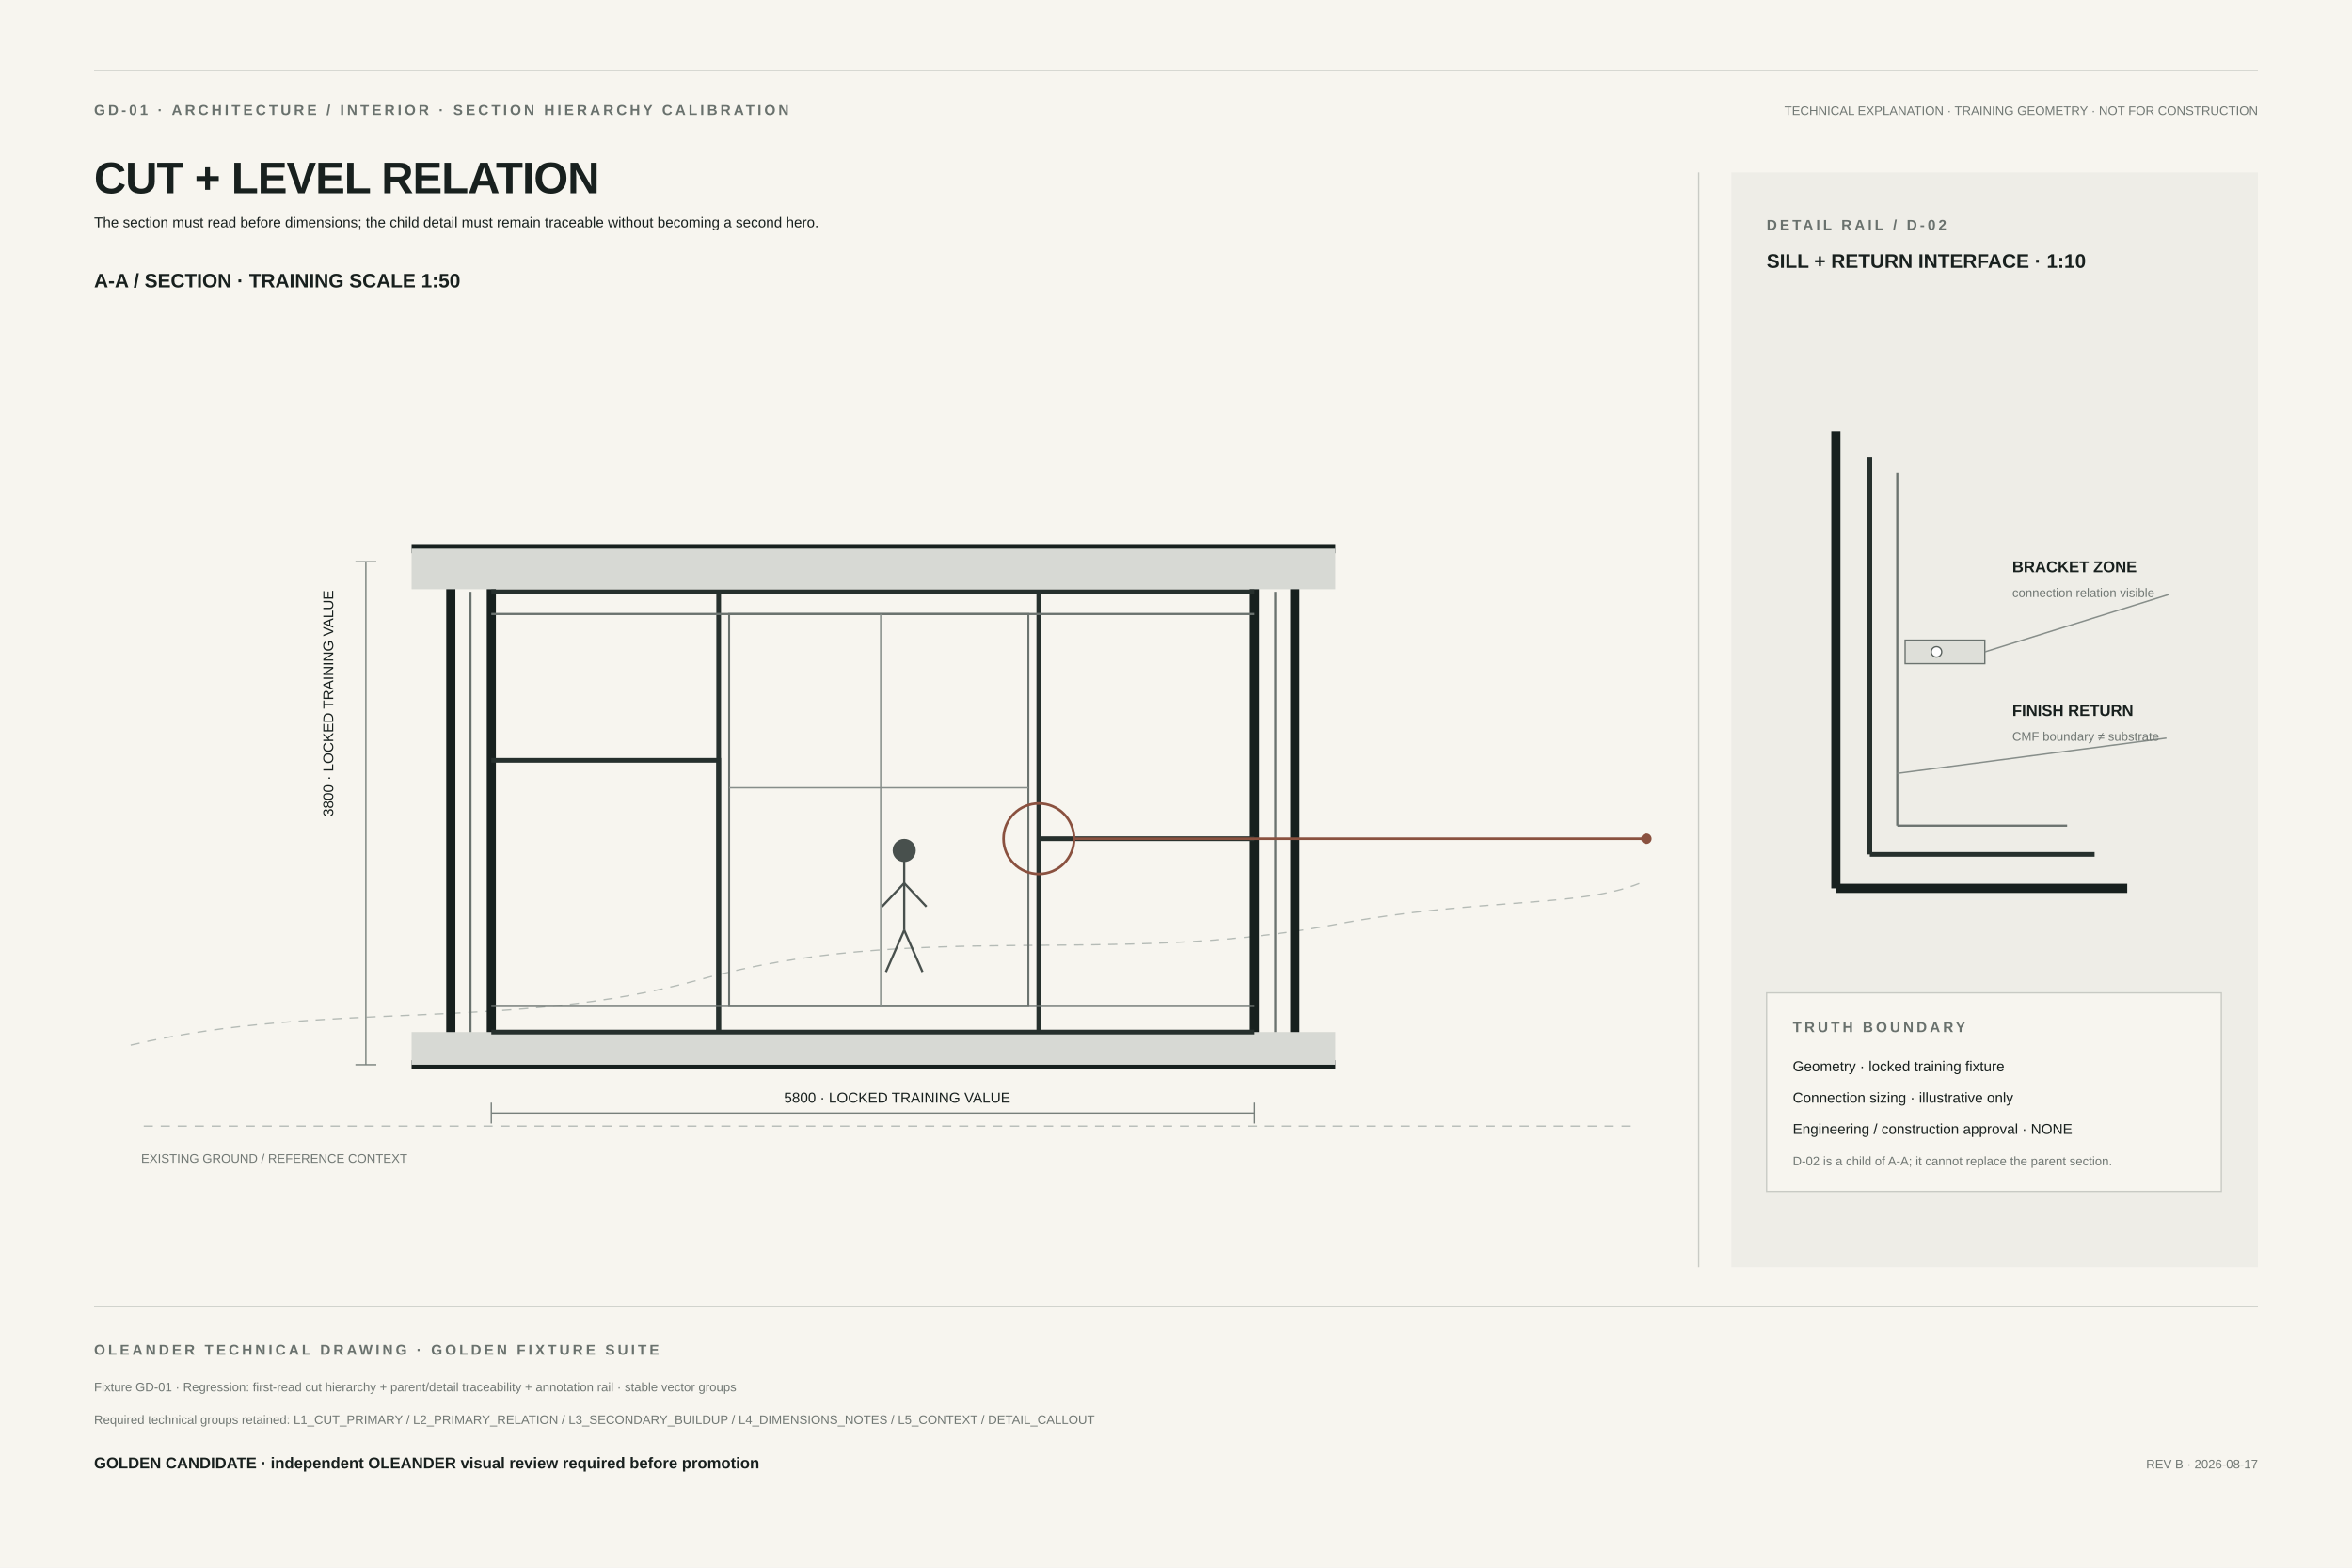
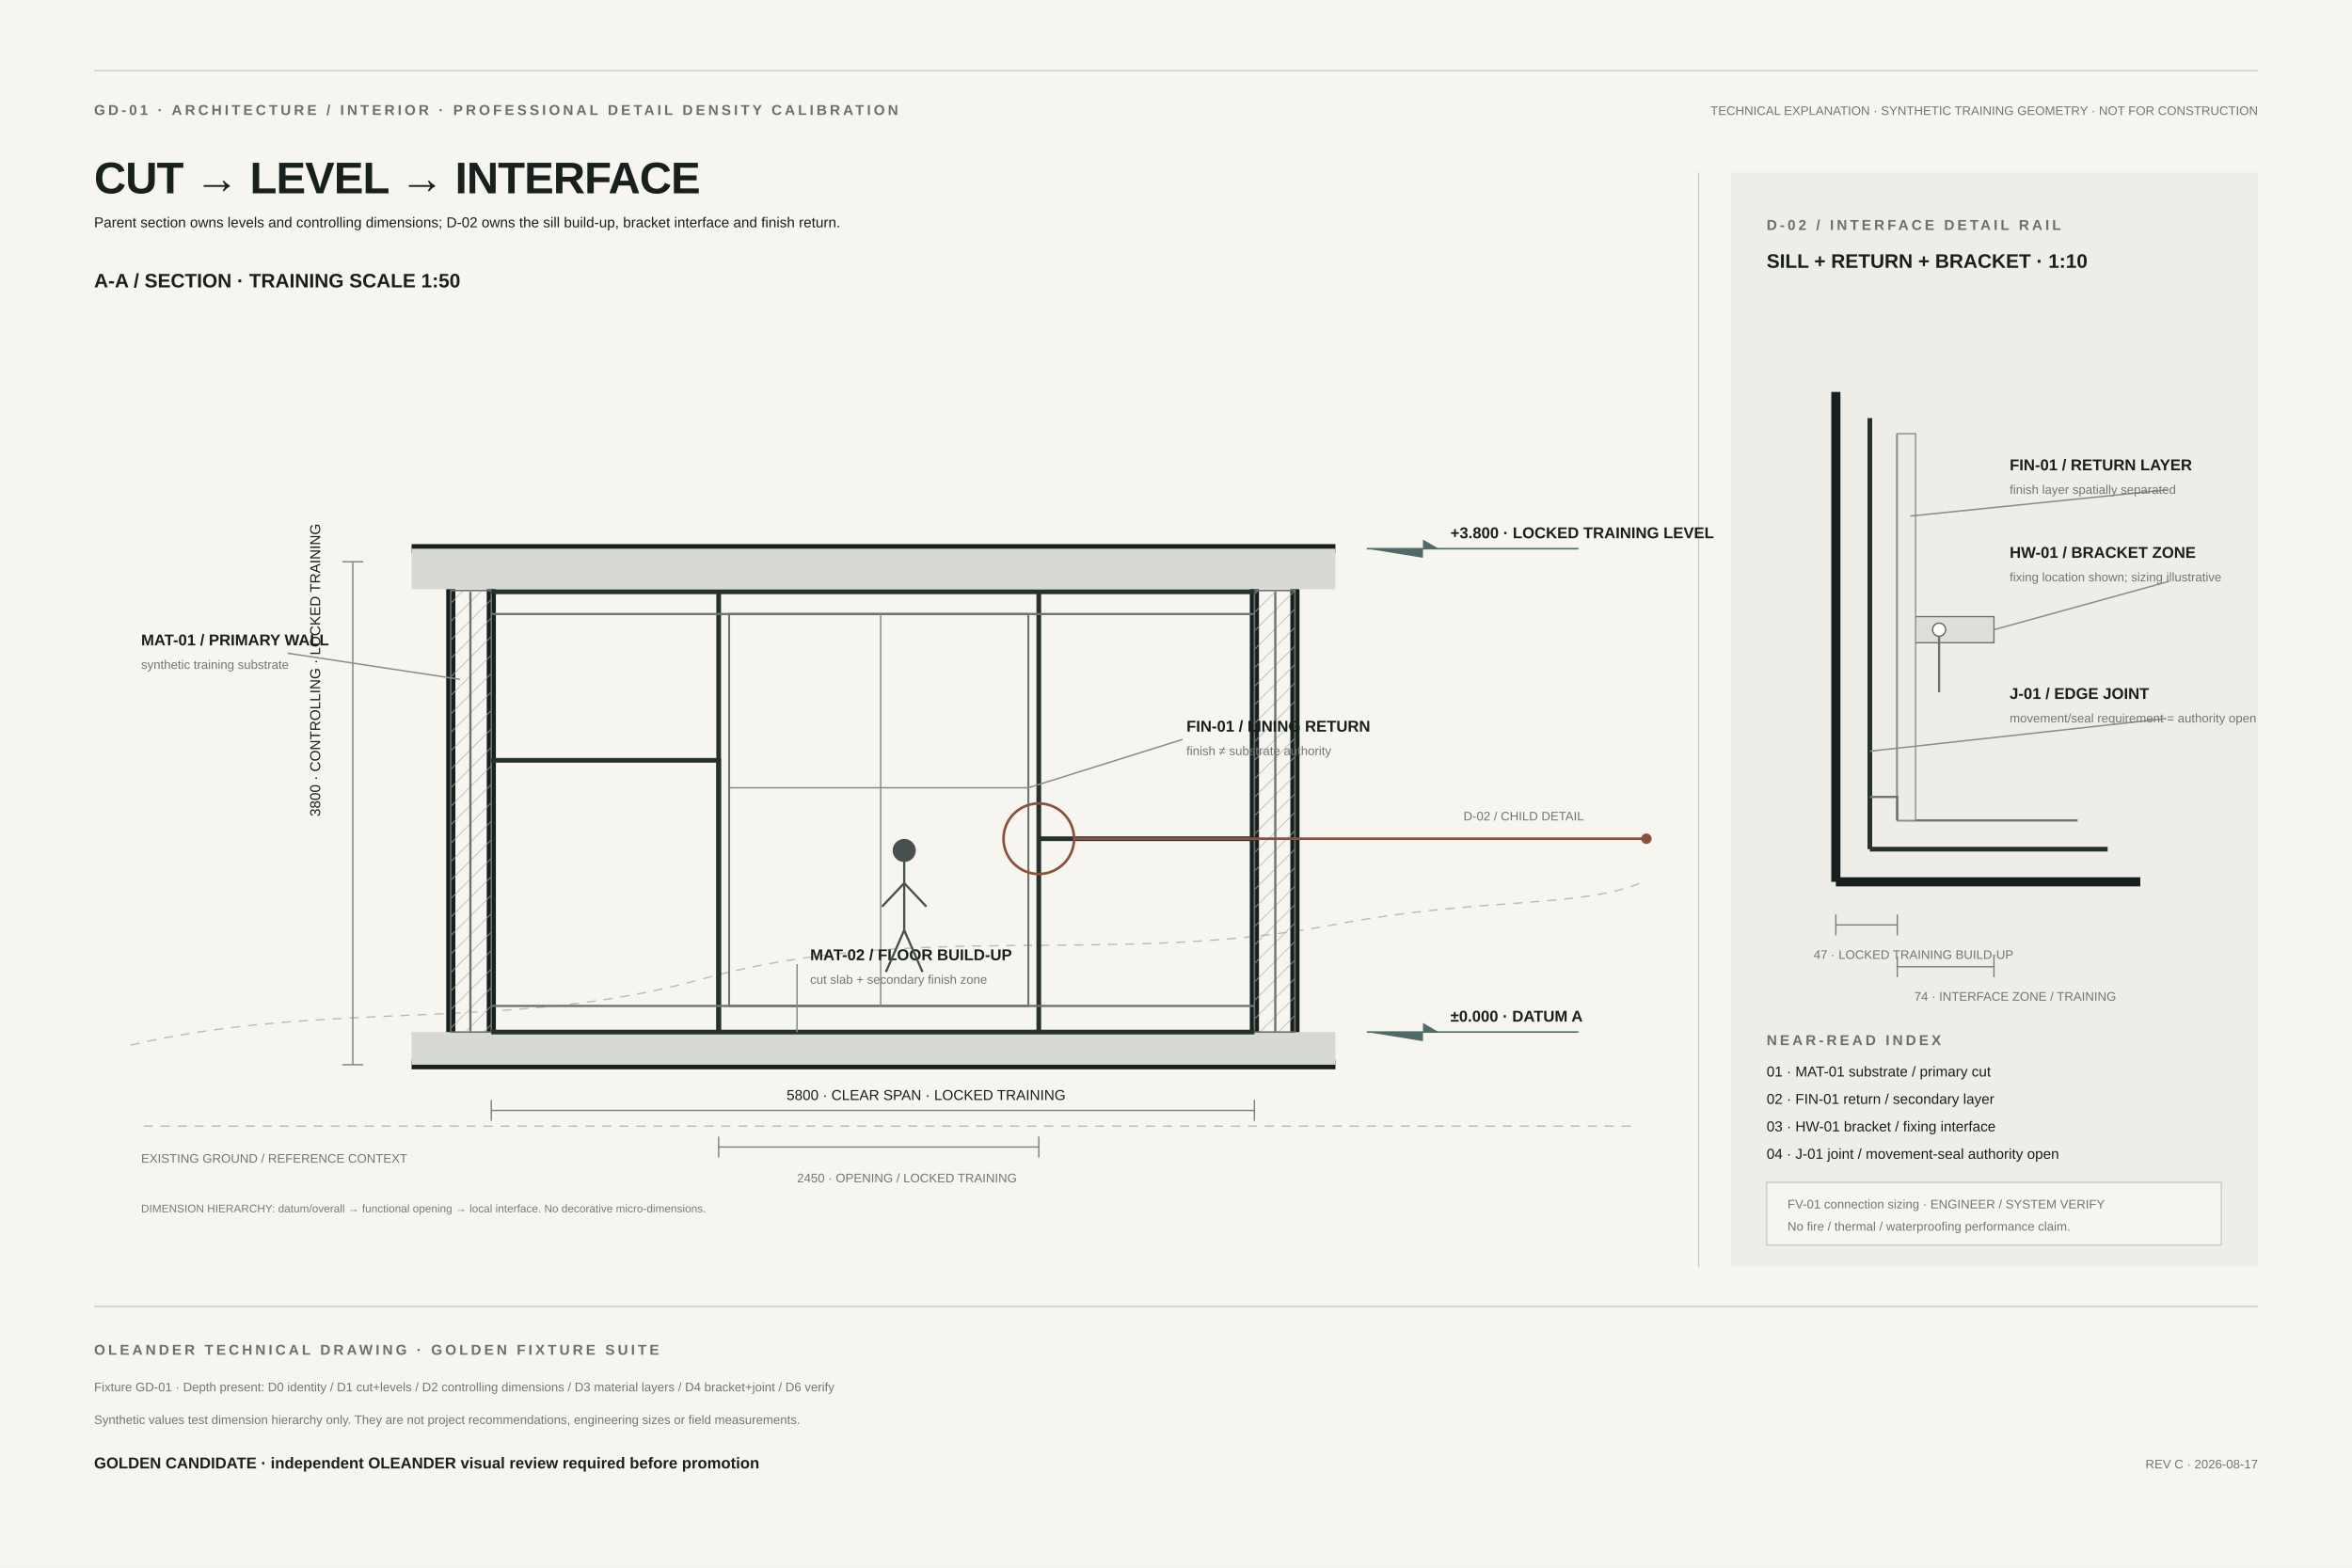
<svg xmlns="http://www.w3.org/2000/svg" width="1800" height="1200" viewBox="0 0 1800 1200">
+   <defs>
+     <pattern id="diag" width="10" height="10" patternUnits="userSpaceOnUse" patternTransform="rotate(45)">
+       <line x1="0" y1="0" x2="0" y2="10" stroke="#aeb3ae" stroke-width="1" />
+     </pattern>
+   </defs>
  <style>
- text{font-family:Arial,Helvetica,sans-serif;fill:#18201e}.cap{font-size:11px;font-weight:700;letter-spacing:2.2px;fill:#69716d}.claim{font-size:34px;font-weight:700;letter-spacing:-.6px}.viewtitle{font-size:15px;font-weight:700}.label{font-size:12px;font-weight:700}.tx{font-size:11px}.sm{font-size:9.5px;fill:#707773}.l1{stroke:#17201e;stroke-width:7;fill:none}.l2{stroke:#26302d;stroke-width:3.6;fill:none}.l3{stroke:#6b736f;stroke-width:1.7;fill:none}.l4{stroke:#878e8a;stroke-width:1.1;fill:none}.l5{stroke:#b5bbb6;stroke-width:1;fill:none;stroke-dasharray:7 6}.dim{stroke:#777f7b;stroke-width:1;fill:none}.cutfill{fill:#d7d9d4}.soft{fill:#f4f2ec}.paper{fill:#f7f5ef}.rail{fill:#eeede7}.accent{stroke:#8a513f;fill:none;stroke-width:2}.accentFill{fill:#8a513f}.hair{stroke:#c9cbc5;stroke-width:1}.truth{fill:#f7f5ef;stroke:#c8cac4}
+ text{font-family:Arial,Helvetica,sans-serif;fill:#18201e}.cap{font-size:11px;font-weight:700;letter-spacing:2.2px;fill:#69716d}.claim{font-size:34px;font-weight:700;letter-spacing:-.6px}.viewtitle{font-size:15px;font-weight:700}.label{font-size:12px;font-weight:700}.tx{font-size:11px}.sm{font-size:9.5px;fill:#707773}.micro{font-size:8.5px;fill:#747b77}.l1{stroke:#17201e;stroke-width:7;fill:none}.l2{stroke:#26302d;stroke-width:3.6;fill:none}.l3{stroke:#6b736f;stroke-width:1.7;fill:none}.l4{stroke:#878e8a;stroke-width:1.1;fill:none}.l5{stroke:#b5bbb6;stroke-width:1;fill:none;stroke-dasharray:7 6}.dim{stroke:#777f7b;stroke-width:1;fill:none}.cutfill{fill:#d7d9d4}.soft{fill:#f4f2ec}.paper{fill:#f7f5ef}.rail{fill:#eeede7}.accent{stroke:#8a513f;fill:none;stroke-width:2}.accentFill{fill:#8a513f}.hair{stroke:#c9cbc5;stroke-width:1}.truth{fill:#f7f5ef;stroke:#c8cac4}.mat{fill:url(#diag);stroke:#6b736f;stroke-width:1.2}.datum{stroke:#506b65;stroke-width:1.2;fill:none}.datumFill{fill:#506b65}.open{stroke:#8a513f;stroke-width:1.2;fill:none;stroke-dasharray:5 4}
</style>
  <rect class="paper" width="1800" height="1200" />
  <g id="HIERARCHY_FRAME">
    <line x1="72" y1="54" x2="1728" y2="54" class="hair" />
    <line x1="1300" y1="132" x2="1300" y2="970" class="hair" />
    <line x1="72" y1="1000" x2="1728" y2="1000" class="hair" />
  </g>
  <g id="SHEET_HEADER">
-     <text x="72" y="88" class="cap">GD-01 · ARCHITECTURE / INTERIOR · SECTION HIERARCHY CALIBRATION</text>
-     <text x="1728" y="88" class="sm" text-anchor="end">TECHNICAL EXPLANATION · TRAINING GEOMETRY · NOT FOR CONSTRUCTION</text>
+     <text x="72" y="88" class="cap">GD-01 · ARCHITECTURE / INTERIOR · PROFESSIONAL DETAIL DENSITY CALIBRATION</text>
+     <text x="1728" y="88" class="sm" text-anchor="end">TECHNICAL EXPLANATION · SYNTHETIC TRAINING GEOMETRY · NOT FOR CONSTRUCTION</text>
  </g>
  <g id="PRIMARY_CLAIM">
-     <text x="72" y="148" class="claim">CUT + LEVEL RELATION</text>
-     <text x="72" y="174" class="tx">The section must read before dimensions; the child detail must remain traceable without becoming a second hero.</text>
+     <text x="72" y="148" class="claim">CUT → LEVEL → INTERFACE</text>
+     <text x="72" y="174" class="tx">Parent section owns levels and controlling dimensions; D-02 owns the sill build-up, bracket interface and finish return.</text>
  </g>
  <g id="VIEW_A_SECTION">
    <text x="72" y="220" class="viewtitle">A-A / SECTION · TRAINING SCALE 1:50</text>
    <g id="L5_CONTEXT">
      <path d="M100 800 C250 765 390 790 535 750 C700 704 850 740 1020 708 C1135 686 1212 696 1260 674" class="l5" />
      <line x1="110" y1="862" x2="1250" y2="862" class="l5" />
      <text x="108" y="890" class="sm">EXISTING GROUND / REFERENCE CONTEXT</text>
    </g>
    <g id="L1_CUT_PRIMARY">
      <path d="M345 815 L345 430 L376 430 L376 815" class="l1" />
      <path d="M960 815 L960 430 L991 430 L991 815" class="l1" />
      <path d="M315 420 L1022 420" class="l1" />
      <path d="M315 815 L1022 815" class="l1" />
    </g>
    <g id="MATERIAL_HATCHES">
      <rect x="315" y="420" width="707" height="31" class="cutfill" />
      <rect x="315" y="790" width="707" height="25" class="cutfill" />
+       <rect x="345" y="452" width="31" height="338" class="mat" />
+       <rect x="960" y="452" width="31" height="338" class="mat" />
    </g>
    <g id="L2_PRIMARY_RELATION">
      <line x1="376" y1="453" x2="960" y2="453" class="l2" />
      <line x1="376" y1="790" x2="960" y2="790" class="l2" />
      <line x1="550" y1="453" x2="550" y2="790" class="l2" />
      <line x1="795" y1="453" x2="795" y2="790" class="l2" />
      <path d="M376 582 H550 V790" class="l2" />
      <path d="M795 642 H960" class="l2" />
    </g>
    <g id="L3_SECONDARY_BUILDUP">
      <line x1="376" y1="470" x2="960" y2="470" class="l3" />
      <line x1="376" y1="770" x2="960" y2="770" class="l3" />
      <line x1="360" y1="453" x2="360" y2="790" class="l3" />
      <line x1="976" y1="453" x2="976" y2="790" class="l3" />
      <rect x="558" y="470" width="229" height="300" fill="none" stroke="#6b736f" stroke-width="1.5" />
      <line x1="558" y1="603" x2="787" y2="603" class="l4" />
      <line x1="674" y1="470" x2="674" y2="770" class="l4" />
    </g>
+     <g id="LEVEL_DATUMS">
+       <path d="M1046 420 h55 l-12 -7 v14 z" class="datumFill" />
+       <line x1="1046" y1="420" x2="1208" y2="420" class="datum" />
+       <text x="1110" y="412" class="label">+3.800 · LOCKED TRAINING LEVEL</text>
+       <path d="M1046 790 h55 l-12 -7 v14 z" class="datumFill" />
+       <line x1="1046" y1="790" x2="1208" y2="790" class="datum" />
+       <text x="1110" y="782" class="label">±0.000 · DATUM A</text>
+     </g>
+     <g id="FUNCTIONAL_DIMENSIONS">
+       <line x1="270" y1="430" x2="270" y2="815" class="dim" />
+       <line x1="262" y1="430" x2="278" y2="430" class="dim" />
+       <line x1="262" y1="815" x2="278" y2="815" class="dim" />
+       <text x="245" y="625" class="tx" transform="rotate(-90 245 625)">3800 · CONTROLLING · LOCKED TRAINING</text>
+       <line x1="376" y1="850" x2="960" y2="850" class="dim" />
+       <line x1="376" y1="842" x2="376" y2="858" class="dim" />
+       <line x1="960" y1="842" x2="960" y2="858" class="dim" />
+       <text x="602" y="842" class="tx">5800 · CLEAR SPAN · LOCKED TRAINING</text>
+       <line x1="550" y1="878" x2="795" y2="878" class="dim" />
+       <line x1="550" y1="870" x2="550" y2="886" class="dim" />
+       <line x1="795" y1="870" x2="795" y2="886" class="dim" />
+       <text x="610" y="905" class="sm">2450 · OPENING / LOCKED TRAINING</text>
+     </g>
+     <g id="MATERIAL_TAGS">
+       <line x1="352" y1="520" x2="220" y2="500" class="l4" />
+       <text x="108" y="494" class="label">MAT-01 / PRIMARY WALL</text>
+       <text x="108" y="512" class="sm">synthetic training substrate</text>
+       <line x1="610" y1="790" x2="610" y2="738" class="l4" />
+       <text x="620" y="735" class="label">MAT-02 / FLOOR BUILD-UP</text>
+       <text x="620" y="753" class="sm">cut slab + secondary finish zone</text>
+       <line x1="787" y1="603" x2="905" y2="566" class="l4" />
+       <text x="908" y="560" class="label">FIN-01 / LINING RETURN</text>
+       <text x="908" y="578" class="sm">finish ≠ substrate authority</text>
+     </g>
    <g id="HUMAN_SCALE" stroke="#48504d" fill="none" stroke-width="1.7">
      <circle cx="692" cy="651" r="8" fill="#48504d" />
      <line x1="692" y1="659" x2="692" y2="712" />
      <line x1="692" y1="676" x2="675" y2="694" />
      <line x1="692" y1="676" x2="709" y2="694" />
      <line x1="692" y1="712" x2="678" y2="744" />
      <line x1="692" y1="712" x2="706" y2="744" />
    </g>
    <g id="L4_DIMENSIONS_NOTES">
-       <line x1="280" y1="430" x2="280" y2="815" class="dim" />
-       <line x1="272" y1="430" x2="288" y2="430" class="dim" />
-       <line x1="272" y1="815" x2="288" y2="815" class="dim" />
-       <text x="255" y="625" class="tx" transform="rotate(-90 255 625)">3800 · LOCKED TRAINING VALUE</text>
-       <line x1="376" y1="852" x2="960" y2="852" class="dim" />
-       <line x1="376" y1="844" x2="376" y2="860" class="dim" />
-       <line x1="960" y1="844" x2="960" y2="860" class="dim" />
-       <text x="600" y="844" class="tx">5800 · LOCKED TRAINING VALUE</text>
+       <text x="108" y="928" class="micro">DIMENSION HIERARCHY: datum/overall → functional opening → local interface. No decorative micro-dimensions.</text>
    </g>
    <g id="DETAIL_CALLOUT">
      <circle cx="795" cy="642" r="27" fill="none" stroke="#8a513f" stroke-width="2" />
      <path d="M822 642 H1260" class="accent" />
      <circle cx="1260" cy="642" r="4" class="accentFill" />
+       <text x="1120" y="628" class="sm">D-02 / CHILD DETAIL</text>
    </g>
  </g>
  <g id="ANNOTATION_RAIL">
    <rect x="1325" y="132" width="403" height="838" class="rail" />
-     <text x="1352" y="176" class="cap">DETAIL RAIL / D-02</text>
-     <text x="1352" y="205" class="viewtitle">SILL + RETURN INTERFACE · 1:10</text>
+     <text x="1352" y="176" class="cap">D-02 / INTERFACE DETAIL RAIL</text>
+     <text x="1352" y="205" class="viewtitle">SILL + RETURN + BRACKET · 1:10</text>
    <g id="VIEW_B_DETAIL">
      <g id="DETAIL_L1">
-         <path d="M1405 330 V680" class="l1" />
-         <path d="M1405 680 H1628" class="l1" />
+         <path d="M1405 300 V675" class="l1" />
+         <path d="M1405 675 H1638" class="l1" />
      </g>
      <g id="DETAIL_L2">
-         <line x1="1431" y1="350" x2="1431" y2="654" class="l2" />
-         <line x1="1431" y1="654" x2="1603" y2="654" class="l2" />
+         <line x1="1431" y1="320" x2="1431" y2="650" class="l2" />
+         <line x1="1431" y1="650" x2="1613" y2="650" class="l2" />
      </g>
      <g id="DETAIL_L3">
-         <line x1="1452" y1="362" x2="1452" y2="632" class="l3" />
-         <line x1="1452" y1="632" x2="1582" y2="632" class="l3" />
-         <rect x="1458" y="490" width="61" height="18" fill="#dedfd9" stroke="#6b736f" />
-         <circle cx="1482" cy="499" r="4" fill="#fff" stroke="#59615d" />
+         <line x1="1452" y1="332" x2="1452" y2="628" class="l3" />
+         <line x1="1452" y1="628" x2="1590" y2="628" class="l3" />
+         <rect x="1458" y="472" width="68" height="20" fill="#dedfd9" stroke="#6b736f" />
+         <rect x="1452" y="332" width="14" height="296" fill="#ecece7" stroke="#878e8a" />
+         <circle cx="1484" cy="482" r="5" fill="#fff" stroke="#59615d" />
+         <line x1="1484" y1="487" x2="1484" y2="530" class="l3" />
+         <path d="M1431 610 H1452 V628" class="l3" />
      </g>
-       <g id="DETAIL_NOTES">
-         <line x1="1519" y1="499" x2="1660" y2="455" class="l4" />
-         <text x="1540" y="438" class="label">BRACKET ZONE</text>
-         <text x="1540" y="457" class="sm">connection relation visible</text>
-         <line x1="1452" y1="592" x2="1658" y2="565" class="l4" />
-         <text x="1540" y="548" class="label">FINISH RETURN</text>
-         <text x="1540" y="567" class="sm">CMF boundary ≠ substrate</text>
+       <g id="INTERFACE_COMPONENTS">
+         <line x1="1526" y1="482" x2="1660" y2="445" class="l4" />
+         <text x="1538" y="427" class="label">HW-01 / BRACKET ZONE</text>
+         <text x="1538" y="445" class="sm">fixing location shown; sizing illustrative</text>
+         <line x1="1462" y1="395" x2="1658" y2="375" class="l4" />
+         <text x="1538" y="360" class="label">FIN-01 / RETURN LAYER</text>
+         <text x="1538" y="378" class="sm">finish layer spatially separated</text>
+         <line x1="1431" y1="575" x2="1658" y2="550" class="l4" />
+         <text x="1538" y="535" class="label">J-01 / EDGE JOINT</text>
+         <text x="1538" y="553" class="sm">movement/seal requirement = authority open</text>
+       </g>
+       <g id="DETAIL_DIMENSIONS">
+         <line x1="1405" y1="708" x2="1452" y2="708" class="dim" />
+         <line x1="1405" y1="700" x2="1405" y2="716" class="dim" />
+         <line x1="1452" y1="700" x2="1452" y2="716" class="dim" />
+         <text x="1388" y="734" class="sm">47 · LOCKED TRAINING BUILD-UP</text>
+         <line x1="1452" y1="740" x2="1526" y2="740" class="dim" />
+         <line x1="1452" y1="732" x2="1452" y2="748" class="dim" />
+         <line x1="1526" y1="732" x2="1526" y2="748" class="dim" />
+         <text x="1465" y="766" class="sm">74 · INTERFACE ZONE / TRAINING</text>
+       </g>
+       <g id="BUILDUP_REGISTER">
+         <text x="1352" y="800" class="cap">NEAR-READ INDEX</text>
+         <text x="1352" y="824" class="tx">01 · MAT-01 substrate / primary cut</text>
+         <text x="1352" y="845" class="tx">02 · FIN-01 return / secondary layer</text>
+         <text x="1352" y="866" class="tx">03 · HW-01 bracket / fixing interface</text>
+         <text x="1352" y="887" class="tx">04 · J-01 joint / movement-seal authority open</text>
      </g>
      <g id="DETAIL_STATE">
-         <rect x="1352" y="760" width="348" height="152" class="truth" />
-         <text x="1372" y="790" class="cap">TRUTH BOUNDARY</text>
-         <text x="1372" y="820" class="tx">Geometry · locked training fixture</text>
-         <text x="1372" y="844" class="tx">Connection sizing · illustrative only</text>
-         <text x="1372" y="868" class="tx">Engineering / construction approval · NONE</text>
-         <text x="1372" y="892" class="sm">D-02 is a child of A-A; it cannot replace the parent section.</text>
+         <rect x="1352" y="905" width="348" height="48" class="truth" />
+         <text x="1368" y="925" class="sm">FV-01 connection sizing · ENGINEER / SYSTEM VERIFY</text>
+         <text x="1368" y="942" class="sm">No fire / thermal / waterproofing performance claim.</text>
      </g>
    </g>
  </g>
  <g id="METADATA_RAIL">
    <g id="TITLE_BLOCK">
      <text x="72" y="1037" class="cap">OLEANDER TECHNICAL DRAWING · GOLDEN FIXTURE SUITE</text>
-       <text x="72" y="1065" class="sm">Fixture GD-01 · Regression: first-read cut hierarchy + parent/detail traceability + annotation rail · stable vector groups</text>
-       <text x="72" y="1090" class="sm">Required technical groups retained: L1_CUT_PRIMARY / L2_PRIMARY_RELATION / L3_SECONDARY_BUILDUP / L4_DIMENSIONS_NOTES / L5_CONTEXT / DETAIL_CALLOUT</text>
+       <text x="72" y="1065" class="sm">Fixture GD-01 · Depth present: D0 identity / D1 cut+levels / D2 controlling dimensions / D3 material layers / D4 bracket+joint / D6 verify</text>
+       <text x="72" y="1090" class="sm">Synthetic values test dimension hierarchy only. They are not project recommendations, engineering sizes or field measurements.</text>
      <text x="72" y="1124" class="label">GOLDEN CANDIDATE · independent OLEANDER visual review required before promotion</text>
-       <text x="1728" y="1124" class="sm" text-anchor="end">REV B · 2026-08-17</text>
+       <text x="1728" y="1124" class="sm" text-anchor="end">REV C · 2026-08-17</text>
    </g>
  </g>
</svg>
